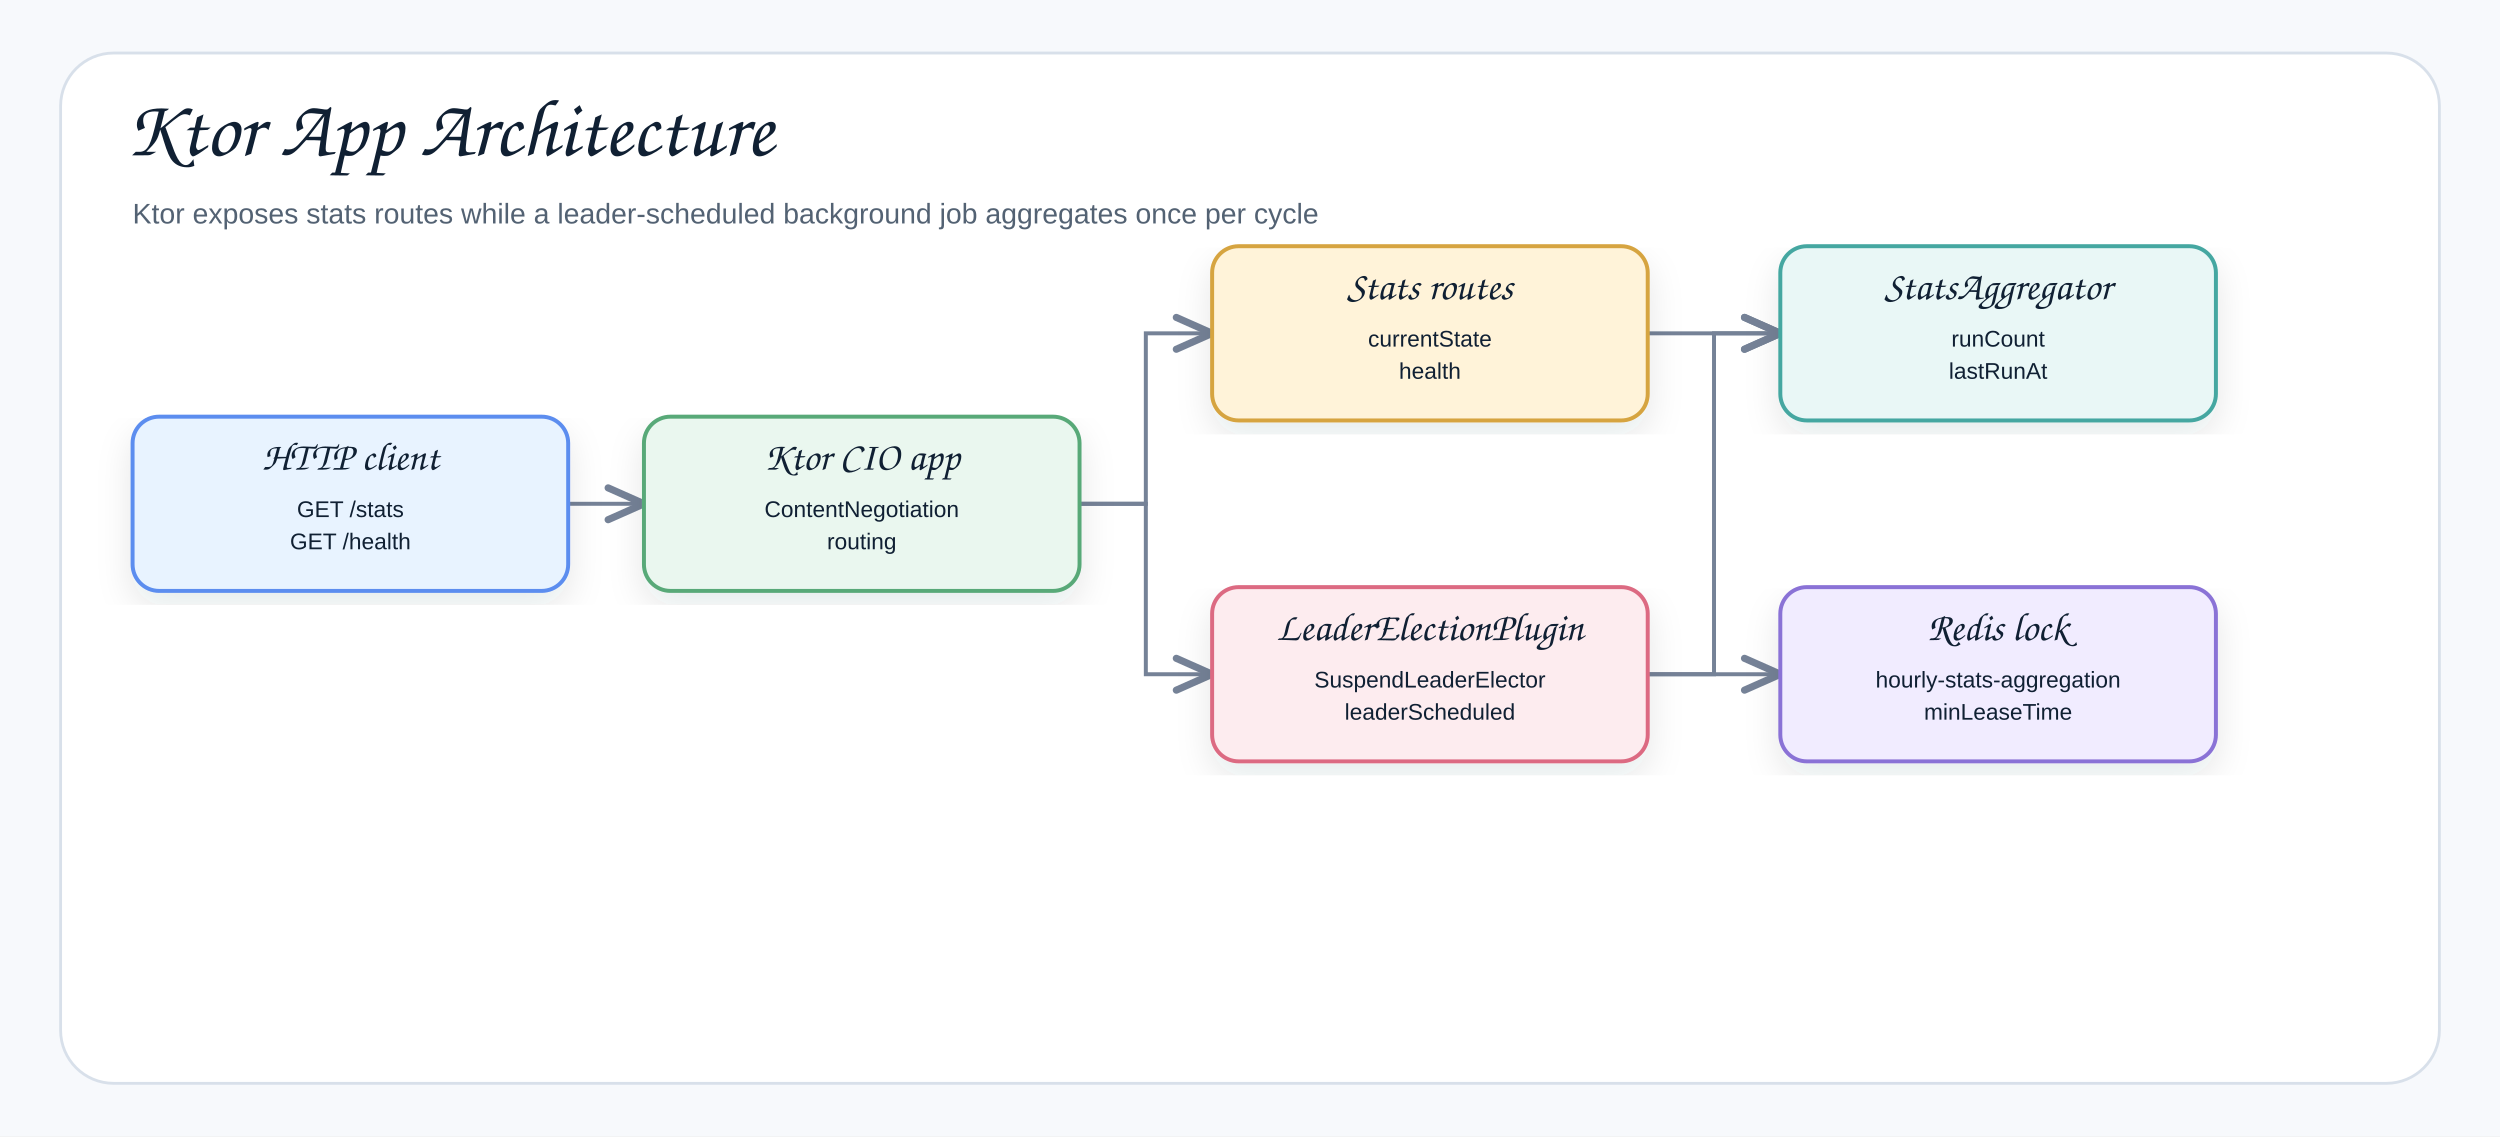
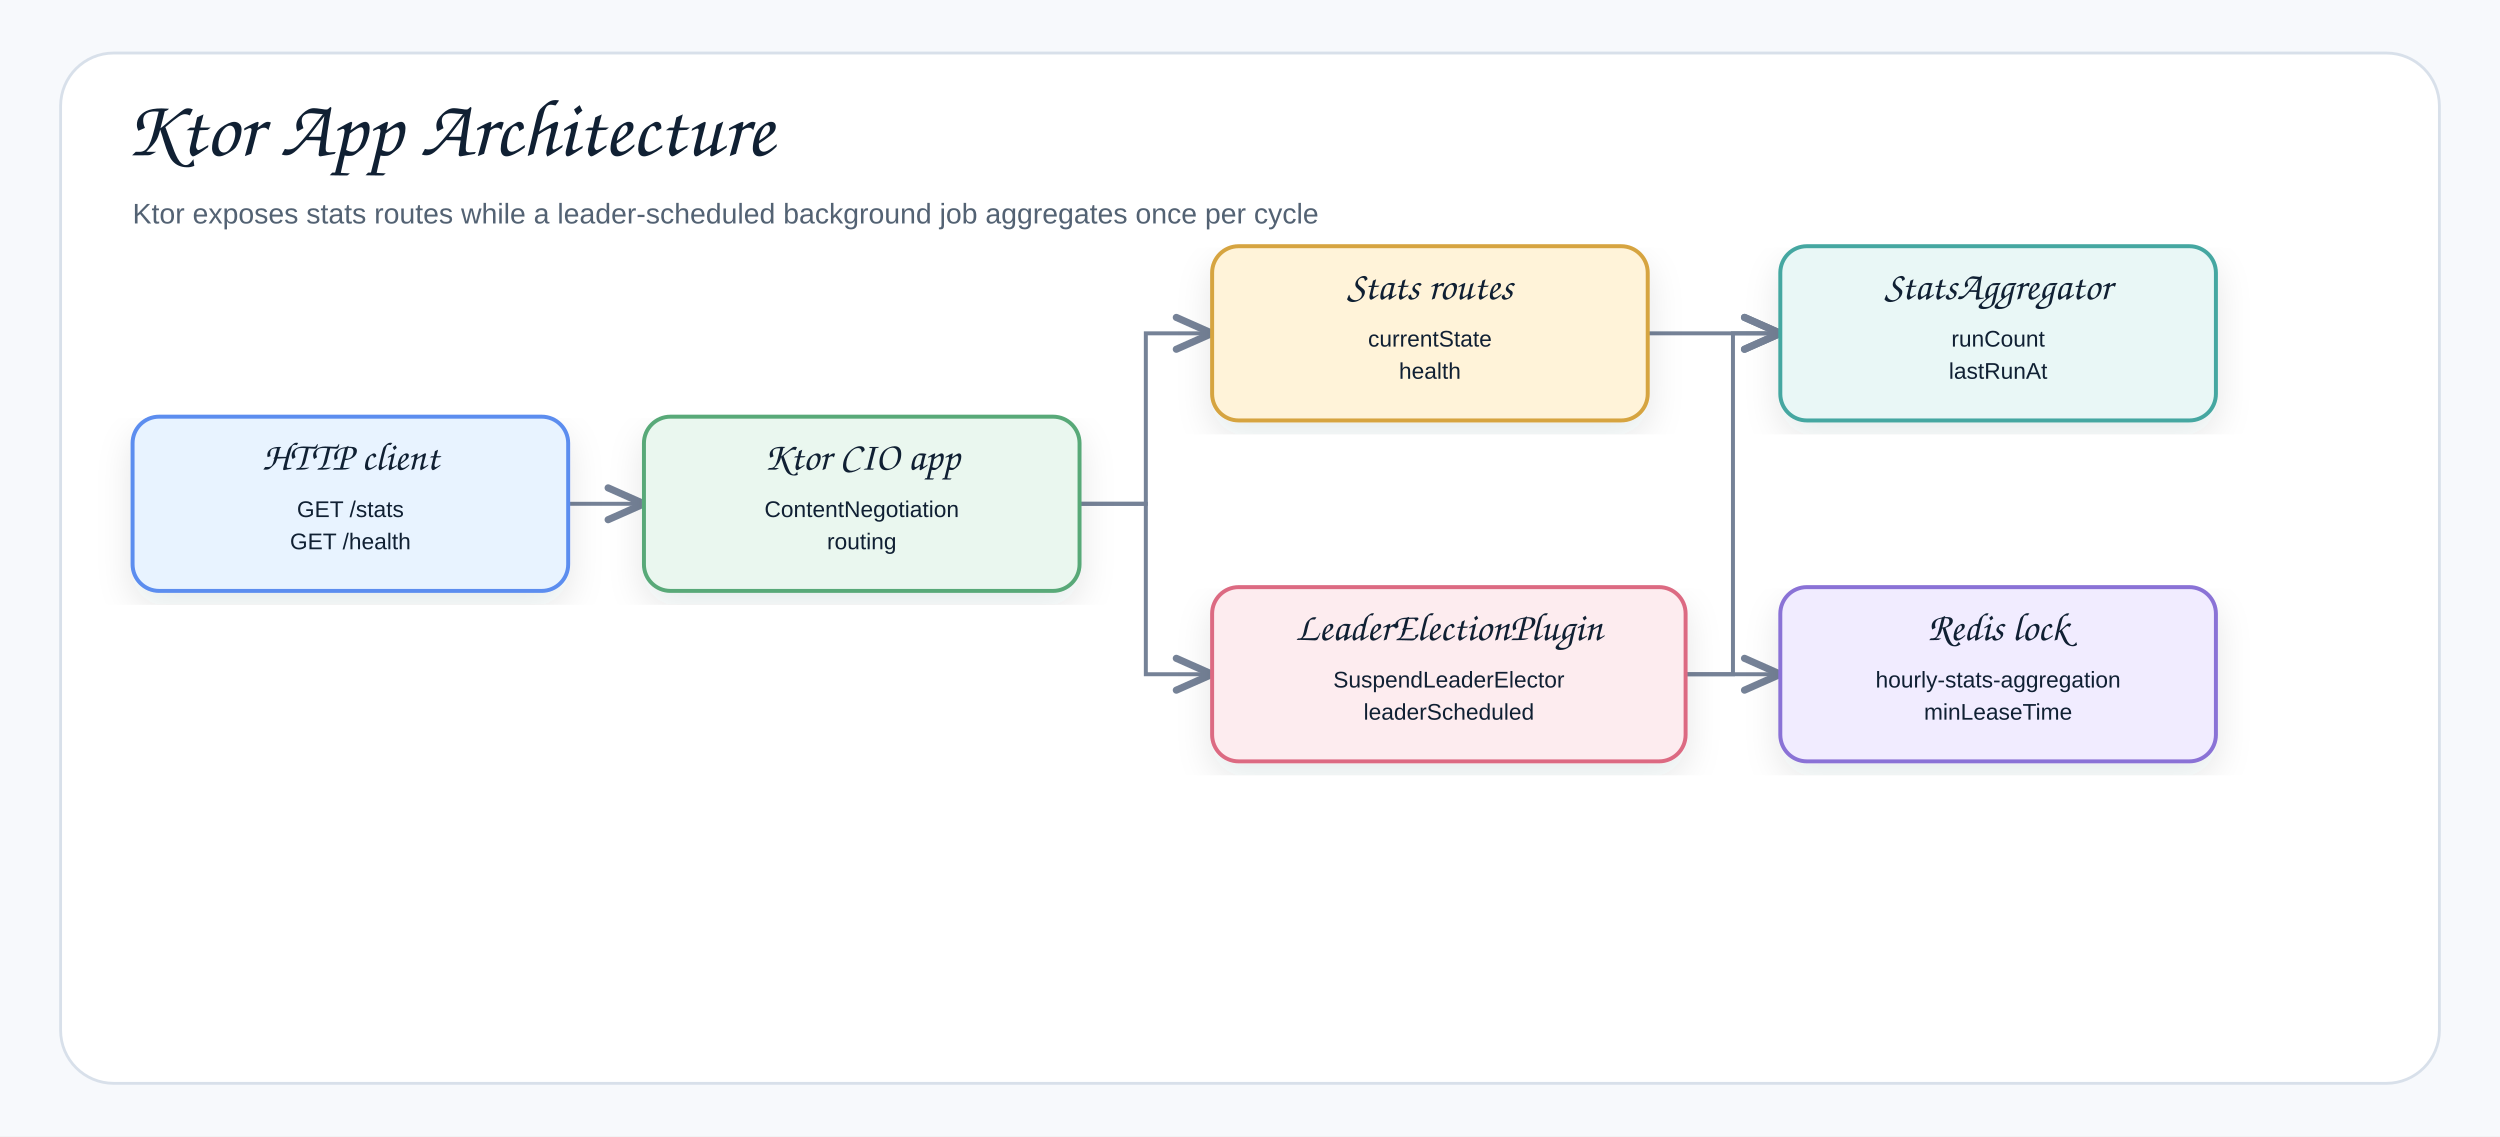
<svg xmlns="http://www.w3.org/2000/svg" width="1320" height="600" viewBox="0 0 1320 600" role="img" aria-label="Ktor App Architecture">
  <defs>
    <filter id="shadow" x="-8%" y="-8%" width="116%" height="116%">
      <feDropShadow dx="0" dy="8" stdDeviation="9" flood-color="#1f2937" flood-opacity="0.10" />
    </filter>
    <marker id="openArrow" markerWidth="12" markerHeight="10" refX="10" refY="5" orient="auto" markerUnits="strokeWidth">
      <path d="M 1 1 L 10 5 L 1 9" fill="none" stroke="#758297" stroke-width="1.8" stroke-linecap="round" stroke-linejoin="round" />
    </marker>
    <style>
    .canvas{fill:#f7f9fc}.frame{fill:#fff;stroke:#d8e0ea;stroke-width:1.5}
    .title{font-family:"Architects Daughter","Comic Mono","Comic Sans MS","Comic Sans",cursive;font-size:43px;font-weight:400;fill:#102033}
    .subtitle{font-family:"Comic Mono","Comic Sans MS","Comic Sans","Comic Neue",Arial,sans-serif;font-size:15px;font-weight:400;fill:#536273}
    .smallLabel{font-family:"Architects Daughter","Comic Mono","Comic Sans MS","Comic Sans",cursive;font-size:21px;font-weight:400;fill:#102033}
    .mono{font-family:"Comic Mono","Comic Sans MS","Comic Sans","Comic Neue",Arial,sans-serif;font-size:12px;font-weight:400;fill:#102033}
    .strong{font-family:"Comic Mono","Comic Sans MS","Comic Sans","Comic Neue",Arial,sans-serif;font-size:13px;font-weight:400;fill:#102033}
    .card{stroke-width:2.1;filter:url(#shadow)}
    .line{stroke:#758297;stroke-width:2.1;fill:none;marker-end:url(#openArrow)}
    .dashed{stroke:#758297;stroke-width:2.1;stroke-dasharray:7 6;fill:none;marker-end:url(#openArrow)}
    .lifeline{stroke:#b7c2d1;stroke-width:2;stroke-dasharray:10 10}
  </style>
  </defs>
  <rect class="canvas" width="1320" height="600" />
  <rect class="frame" x="32" y="28" width="1256" height="544" rx="28" />
  <text class="title" x="66" y="82">Ktor App Architecture</text>
  <text class="subtitle" x="70" y="118">Ktor exposes stats routes while a leader-scheduled background job aggregates once per cycle</text>
  <path class="line" d="M300 266 L320 266 L320 266 L340 266" />
  <path class="line" d="M570 266 L605 266 L605 176 L640 176" />
  <path class="line" d="M870 176 L905 176 L905 176 L940 176" />
  <path class="line" d="M570 266 L605 266 L605 356 L640 356" />
-   <path class="line" d="M870 356 L905 356 L905 176 L940 176" />
-   <path class="line" d="M870 356 L905 356 L905 356 L940 356" />
+   <path class="line" d="M890 356 L915 356 L915 176 L940 176" />
+   <path class="line" d="M890 356 L915 356 L915 356 L940 356" />
  <g id="client" transform="translate(70,220)">
    <rect class="card" x="0" y="0" width="230" height="92" rx="14" fill="#E8F3FF" stroke="#5B8DEF" />
    <text class="smallLabel" x="115" y="28" text-anchor="middle">HTTP client</text>
    <text class="mono" x="115" y="53" text-anchor="middle">GET /stats</text>
    <text class="mono" x="115" y="70" text-anchor="middle">GET /health</text>
  </g>
  <g id="ktor" transform="translate(340,220)">
    <rect class="card" x="0" y="0" width="230" height="92" rx="14" fill="#EAF7EF" stroke="#58A978" />
    <text class="smallLabel" x="115" y="28" text-anchor="middle">Ktor CIO app</text>
    <text class="mono" x="115" y="53" text-anchor="middle">ContentNegotiation</text>
    <text class="mono" x="115" y="70" text-anchor="middle">routing</text>
  </g>
  <g id="routes" transform="translate(640,130)">
    <rect class="card" x="0" y="0" width="230" height="92" rx="14" fill="#FFF3D9" stroke="#D6A441" />
    <text class="smallLabel" x="115" y="28" text-anchor="middle">Stats routes</text>
    <text class="mono" x="115" y="53" text-anchor="middle">currentState</text>
    <text class="mono" x="115" y="70" text-anchor="middle">health</text>
  </g>
  <g id="plugin" transform="translate(640,310)">
-     <rect class="card" x="0" y="0" width="230" height="92" rx="14" fill="#FDECEF" stroke="#DC6B82" />
-     <text class="smallLabel" x="115" y="28" text-anchor="middle">LeaderElectionPlugin</text>
-     <text class="mono" x="115" y="53" text-anchor="middle">SuspendLeaderElector</text>
-     <text class="mono" x="115" y="70" text-anchor="middle">leaderScheduled</text>
+     <rect class="card" x="0" y="0" width="250" height="92" rx="14" fill="#FDECEF" stroke="#DC6B82" />
+     <text class="smallLabel" x="125" y="28" text-anchor="middle">LeaderElectionPlugin</text>
+     <text class="mono" x="125" y="53" text-anchor="middle">SuspendLeaderElector</text>
+     <text class="mono" x="125" y="70" text-anchor="middle">leaderScheduled</text>
  </g>
  <g id="aggregator" transform="translate(940,130)">
    <rect class="card" x="0" y="0" width="230" height="92" rx="14" fill="#E9F7F6" stroke="#45A7A1" />
    <text class="smallLabel" x="115" y="28" text-anchor="middle">StatsAggregator</text>
    <text class="mono" x="115" y="53" text-anchor="middle">runCount</text>
    <text class="mono" x="115" y="70" text-anchor="middle">lastRunAt</text>
  </g>
  <g id="redis" transform="translate(940,310)">
    <rect class="card" x="0" y="0" width="230" height="92" rx="14" fill="#F1ECFF" stroke="#8A72D6" />
    <text class="smallLabel" x="115" y="28" text-anchor="middle">Redis lock</text>
    <text class="mono" x="115" y="53" text-anchor="middle">hourly-stats-aggregation</text>
    <text class="mono" x="115" y="70" text-anchor="middle">minLeaseTime</text>
  </g>
</svg>
